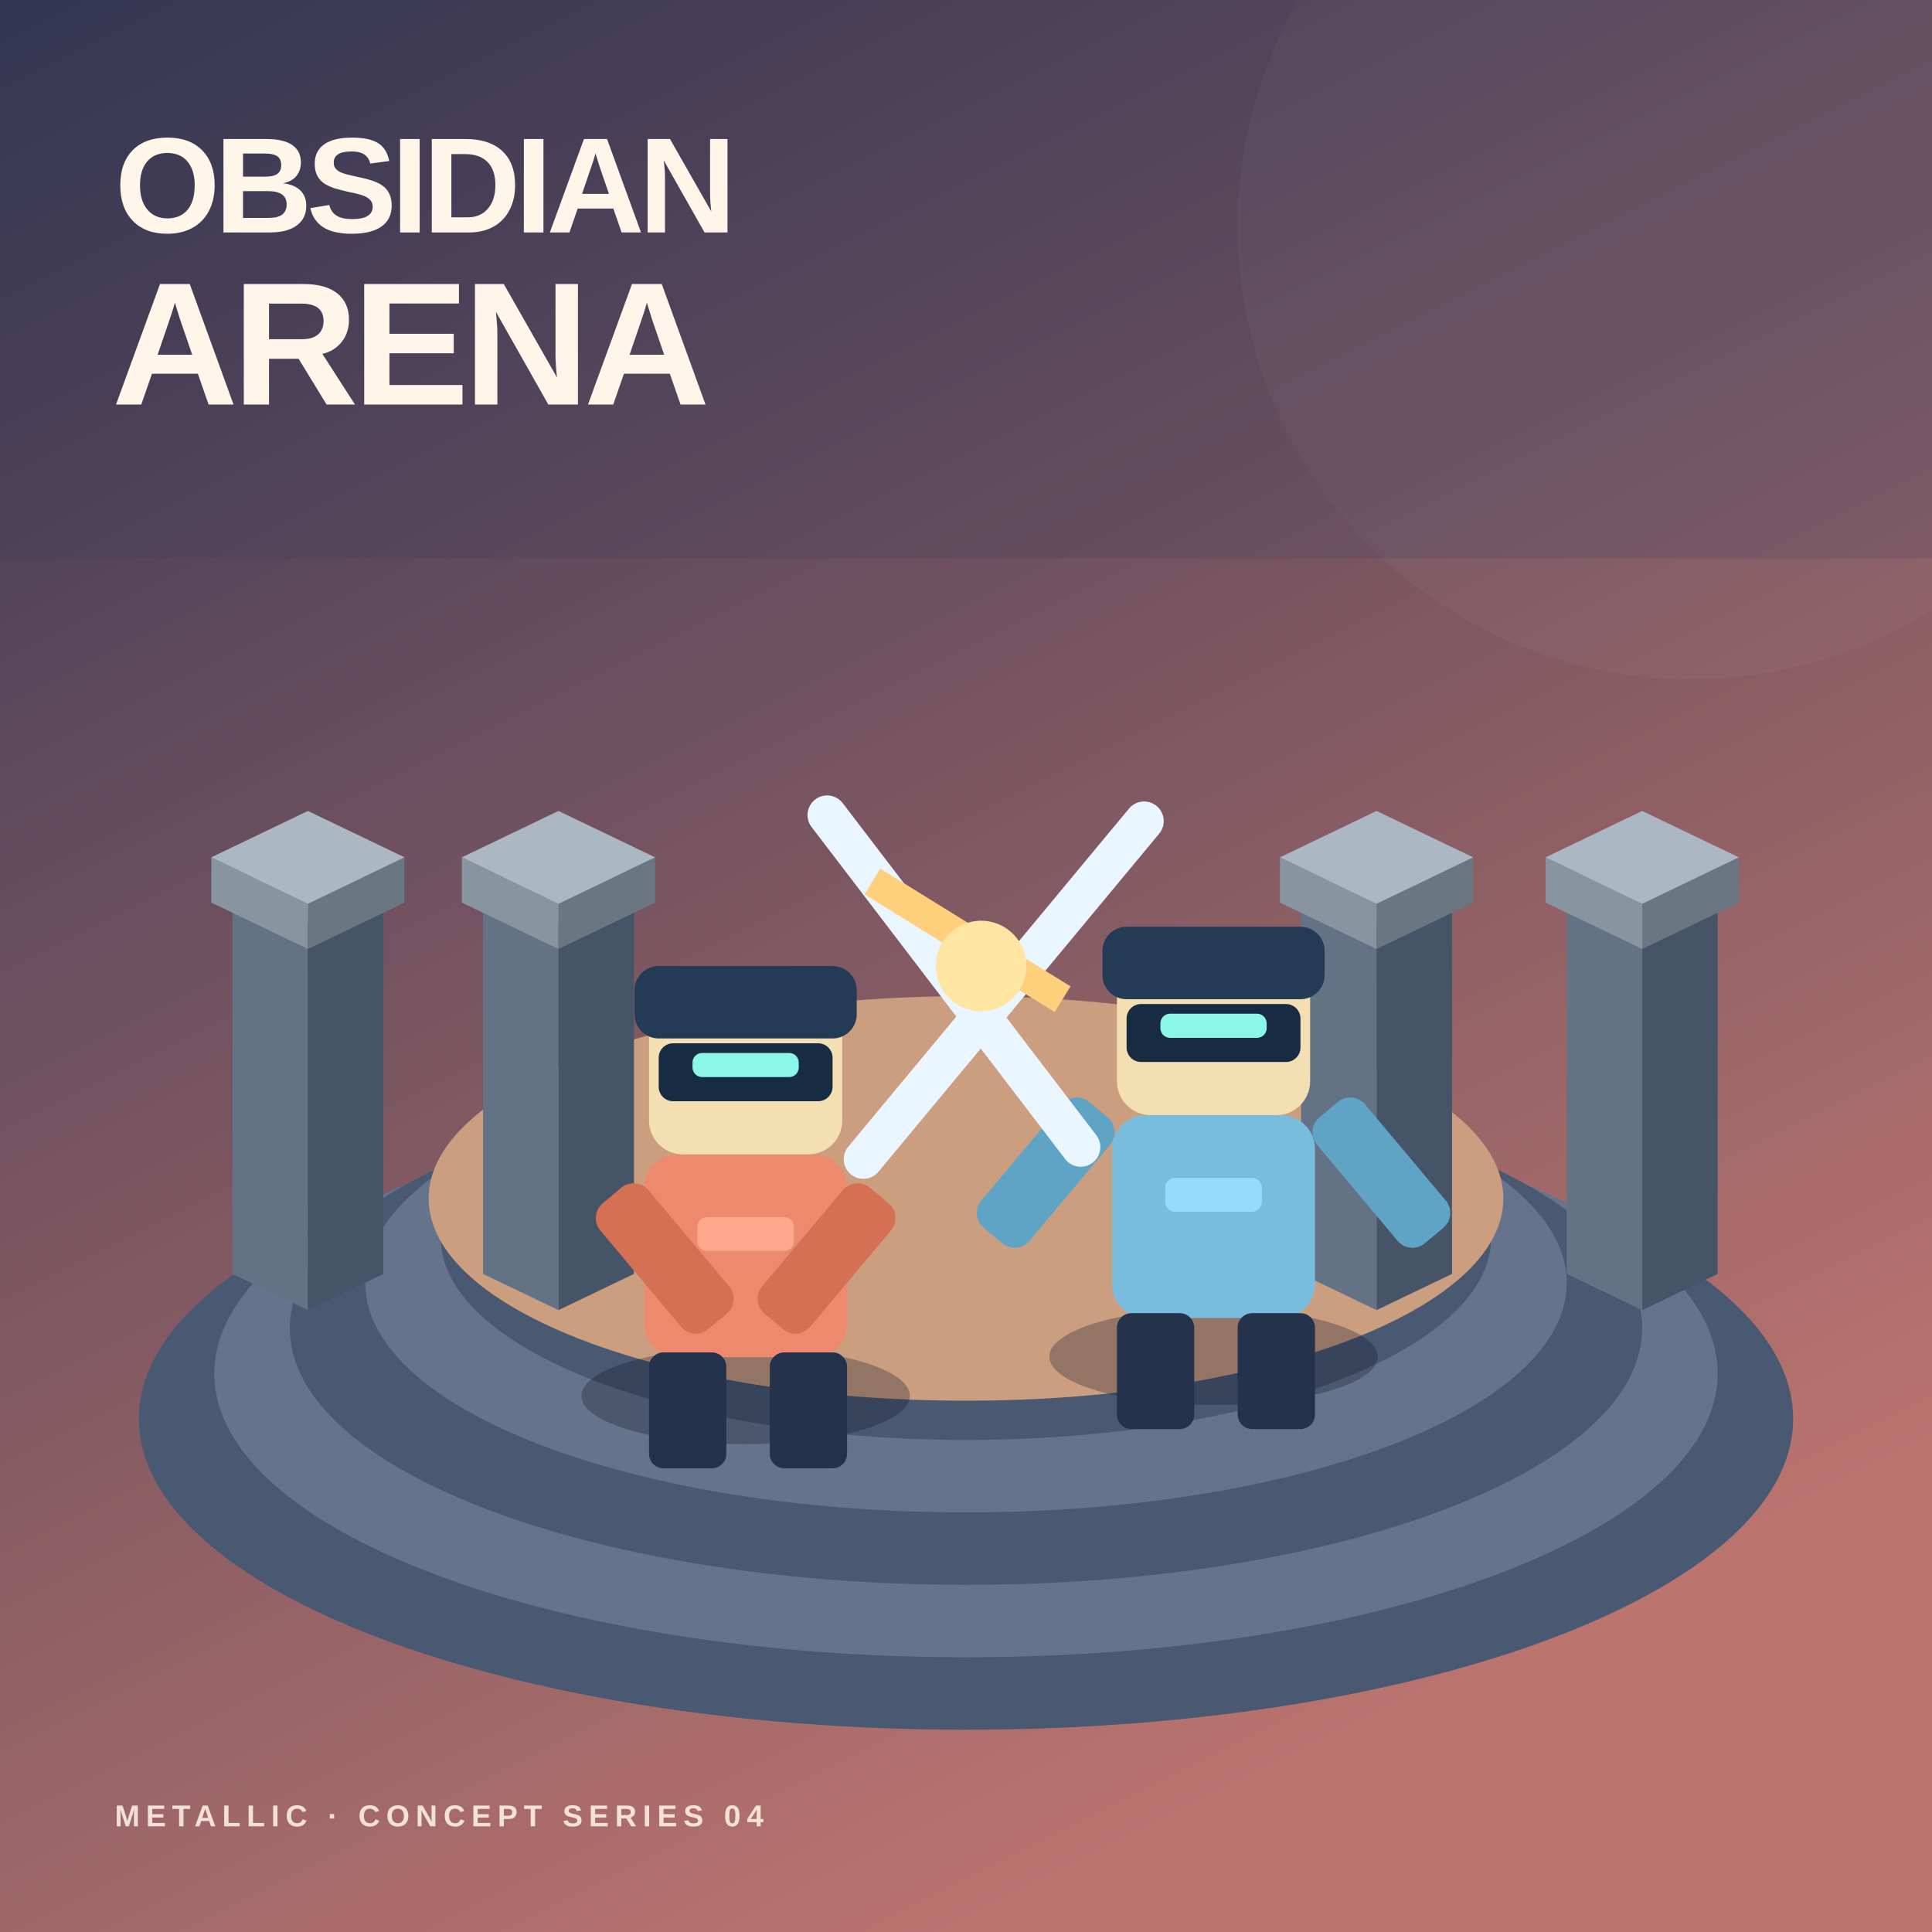
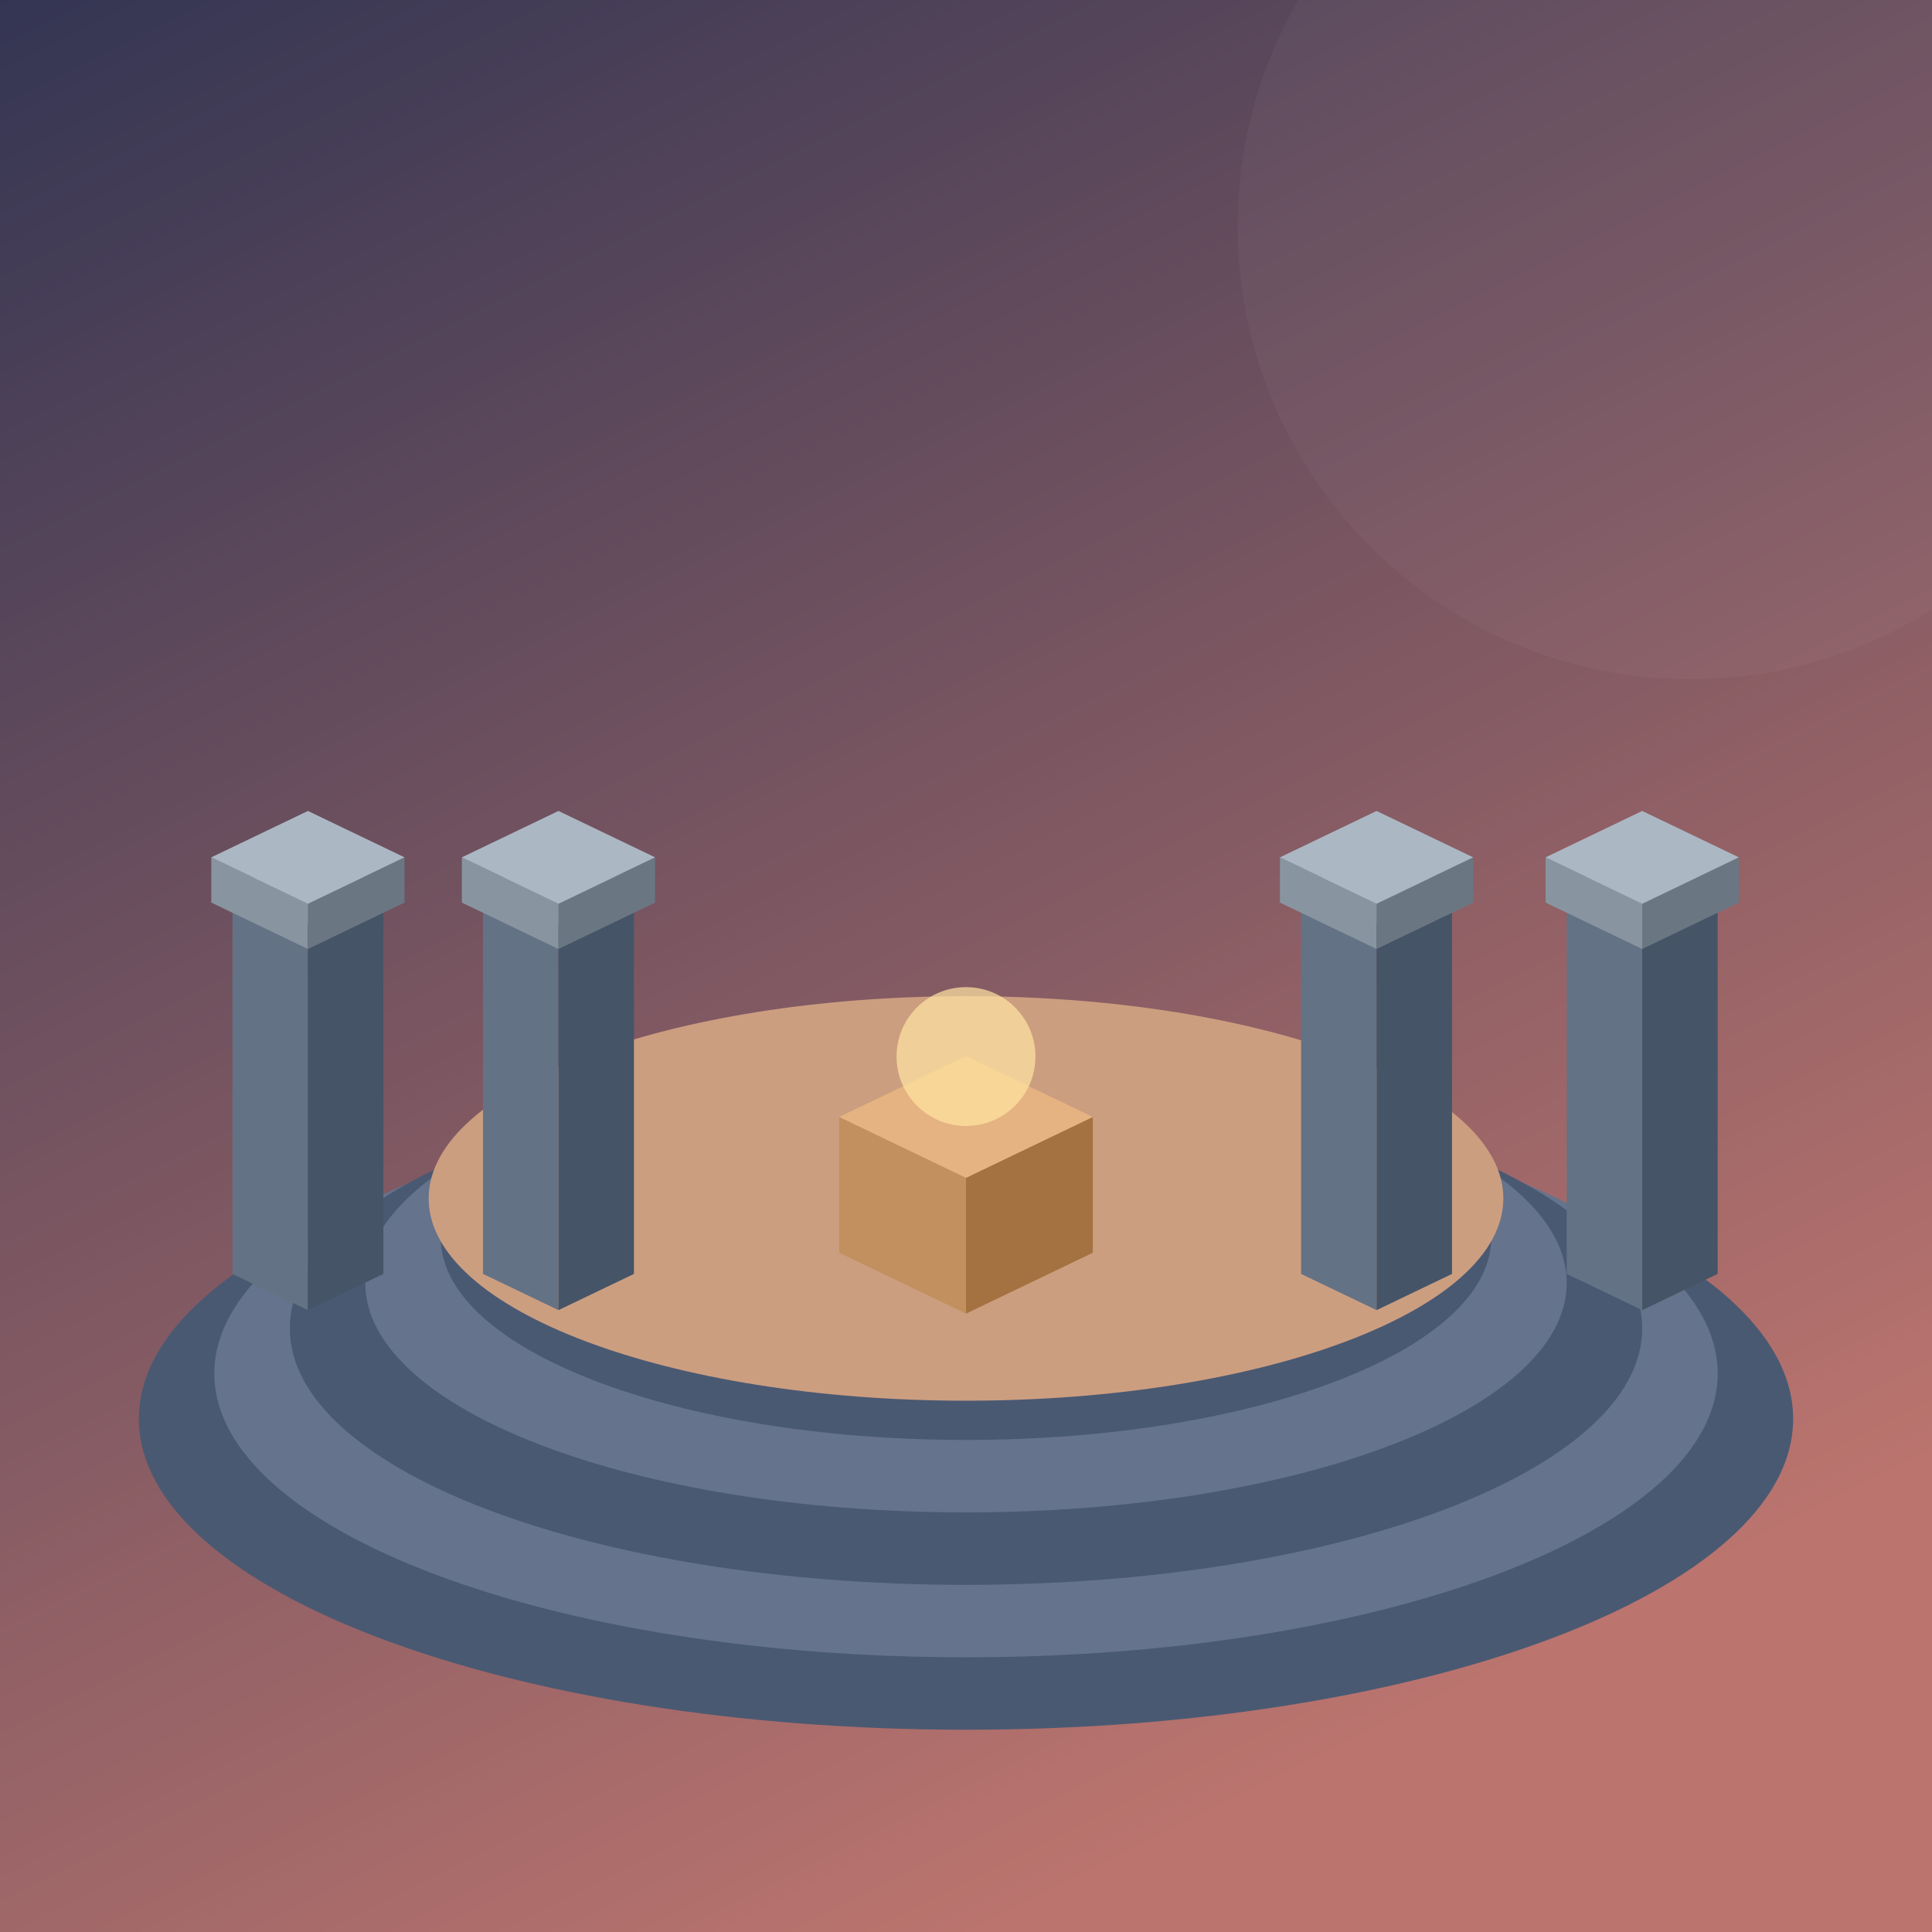
<svg xmlns="http://www.w3.org/2000/svg" viewBox="0 0 640 640" width="640" height="640">
  <defs>
    <linearGradient id="sky" x2=".5" y2="1">
      <stop stop-color="#333553" />
      <stop offset="1" stop-color="#bb746e" />
    </linearGradient>
    <radialGradient id="portal">
      <stop stop-color="#ffd1fb" />
      <stop offset=".5" stop-color="#b08cf7" />
      <stop offset="1" stop-color="#6052b1" />
    </radialGradient>
  </defs>
  <rect width="640" height="640" fill="url(#sky)" />
  <circle cx="560" cy="75" r="150" fill="#ffffff" opacity=".035" />
  <ellipse cx="320" cy="470" rx="274" ry="103" fill="#4a5972" />
  <ellipse cx="320" cy="455" rx="249" ry="94" fill="#65738c" />
  <ellipse cx="320" cy="440" rx="224" ry="85" fill="#4a5972" />
  <ellipse cx="320" cy="425" rx="199" ry="76" fill="#65738c" />
  <ellipse cx="320" cy="410" rx="174" ry="67" fill="#4a5972" />
  <ellipse cx="320" cy="397" rx="178" ry="67" fill="#cc9e80" />
  <polygon points="77,294 102,306 102,434 77,422" fill="#647285" />
  <polygon points="102,306 127,294 127,422 102,434" fill="#465467" />
  <polygon points="102,282 127,294 102,306 77,294" fill="#8795a8" />
  <polygon points="70,284 102,299.36 102,314.36 70,299" fill="#8895a1" />
  <polygon points="102,299.36 134,284 134,299 102,314.36" fill="#6a7783" />
  <polygon points="102,268.64 134,284 102,299.36 70,284" fill="#abb8c4" />
  <polygon points="160,294 185,306 185,434 160,422" fill="#647285" />
  <polygon points="185,306 210,294 210,422 185,434" fill="#465467" />
  <polygon points="185,282 210,294 185,306 160,294" fill="#8795a8" />
  <polygon points="153,284 185,299.36 185,314.36 153,299" fill="#8895a1" />
  <polygon points="185,299.36 217,284 217,299 185,314.36" fill="#6a7783" />
  <polygon points="185,268.64 217,284 185,299.36 153,284" fill="#abb8c4" />
  <polygon points="431,294 456,306 456,434 431,422" fill="#647285" />
  <polygon points="456,306 481,294 481,422 456,434" fill="#465467" />
  <polygon points="456,282 481,294 456,306 431,294" fill="#8795a8" />
  <polygon points="424,284 456,299.36 456,314.36 424,299" fill="#8895a1" />
  <polygon points="456,299.36 488,284 488,299 456,314.36" fill="#6a7783" />
  <polygon points="456,268.64 488,284 456,299.36 424,284" fill="#abb8c4" />
  <polygon points="519,294 544,306 544,434 519,422" fill="#647285" />
  <polygon points="544,306 569,294 569,422 544,434" fill="#465467" />
  <polygon points="544,282 569,294 544,306 519,294" fill="#8795a8" />
  <polygon points="512,284 544,299.36 544,314.36 512,299" fill="#8895a1" />
  <polygon points="544,299.36 576,284 576,299 544,314.36" fill="#6a7783" />
  <polygon points="544,268.64 576,284 544,299.36 512,284" fill="#abb8c4" />
-   <g transform="translate(247 376) scale(1.6)">
-     <ellipse cx="0" cy="54" rx="34" ry="10" fill="#091324" opacity=".3" />
-     <rect x="-21" y="4" width="42" height="42" rx="7" fill="#ed8a6d" />
-     <rect x="-20" y="45" width="16" height="24" rx="3" fill="#24324c" />
-     <rect x="5" y="45" width="16" height="24" rx="3" fill="#24324c" />
-     <g transform="rotate(-40 -20 10)">
-       <rect x="-34" y="7" width="13" height="34" rx="4" fill="#d47154" />
-     </g>
-     <g transform="rotate(40 20 10)">
-       <rect x="21" y="7" width="13" height="34" rx="4" fill="#d47154" />
-     </g>
-     <rect x="-20" y="-31" width="40" height="35" rx="7" fill="#f3dfb1" />
-     <rect x="-23" y="-35" width="46" height="15" rx="5" fill="#233b55" />
-     <rect x="-18" y="-19" width="36" height="12" rx="3" fill="#172b43" />
-     <rect x="-11" y="-17" width="22" height="5" rx="2" fill="#8af7e8" />
-     <rect x="-10" y="17" width="20" height="7" rx="2" fill="#ffa88b" />
-   </g>
-   <g transform="translate(402 363) scale(1.6)">
-     <ellipse cx="0" cy="54" rx="34" ry="10" fill="#091324" opacity=".3" />
-     <rect x="-21" y="4" width="42" height="42" rx="7" fill="#78bdde" />
-     <rect x="-20" y="45" width="16" height="24" rx="3" fill="#24324c" />
-     <rect x="5" y="45" width="16" height="24" rx="3" fill="#24324c" />
-     <g transform="rotate(40 -20 10)">
-       <rect x="-34" y="7" width="13" height="34" rx="4" fill="#5fa4c5" />
-     </g>
-     <g transform="rotate(-40 20 10)">
-       <rect x="21" y="7" width="13" height="34" rx="4" fill="#5fa4c5" />
-     </g>
-     <rect x="-20" y="-31" width="40" height="35" rx="7" fill="#f3dfb1" />
-     <rect x="-23" y="-35" width="46" height="15" rx="5" fill="#233b55" />
-     <rect x="-18" y="-19" width="36" height="12" rx="3" fill="#172b43" />
-     <rect x="-11" y="-17" width="22" height="5" rx="2" fill="#8af7e8" />
-     <rect x="-10" y="17" width="20" height="7" rx="2" fill="#96dbfc" />
-   </g>
-   <path d="M286 384L379 272 M358 380L274 270" stroke="#e9f5ff" stroke-width="13" stroke-linecap="round" />
-   <path d="M289 292L352 331" stroke="#ffd07b" stroke-width="10" />
-   <circle cx="325" cy="320" r="15" fill="#ffe5a2" />
-   <rect width="640" height="185" fill="#333553" opacity=".18" />
-   <g fill="#fff6e9" font-family="Segoe UI,Arial,sans-serif" font-weight="950" letter-spacing="-2">
-     <text x="38" y="77" font-size="45">OBSIDIAN</text>
-     <text x="37" y="134" font-size="58">ARENA</text>
-   </g>
-   <g font-family="Segoe UI,Arial,sans-serif" font-weight="700" letter-spacing="2" font-size="10" fill="#fff6e9" opacity=".85">
-     <text x="38" y="605">METALLIC · CONCEPT SERIES 04</text>
-   </g>
+   <polygon points="278,370 320,390.16 320,435.16 278,415" fill="#c1905e" />
+   <polygon points="320,390.16 362,370 362,415 320,435.16" fill="#a37240" />
+   <polygon points="320,349.84 362,370 320,390.16 278,370" fill="#e4b381" />
+   <circle cx="320" cy="350" r="23" fill="#ffe5a2" opacity=".7" />
</svg>
